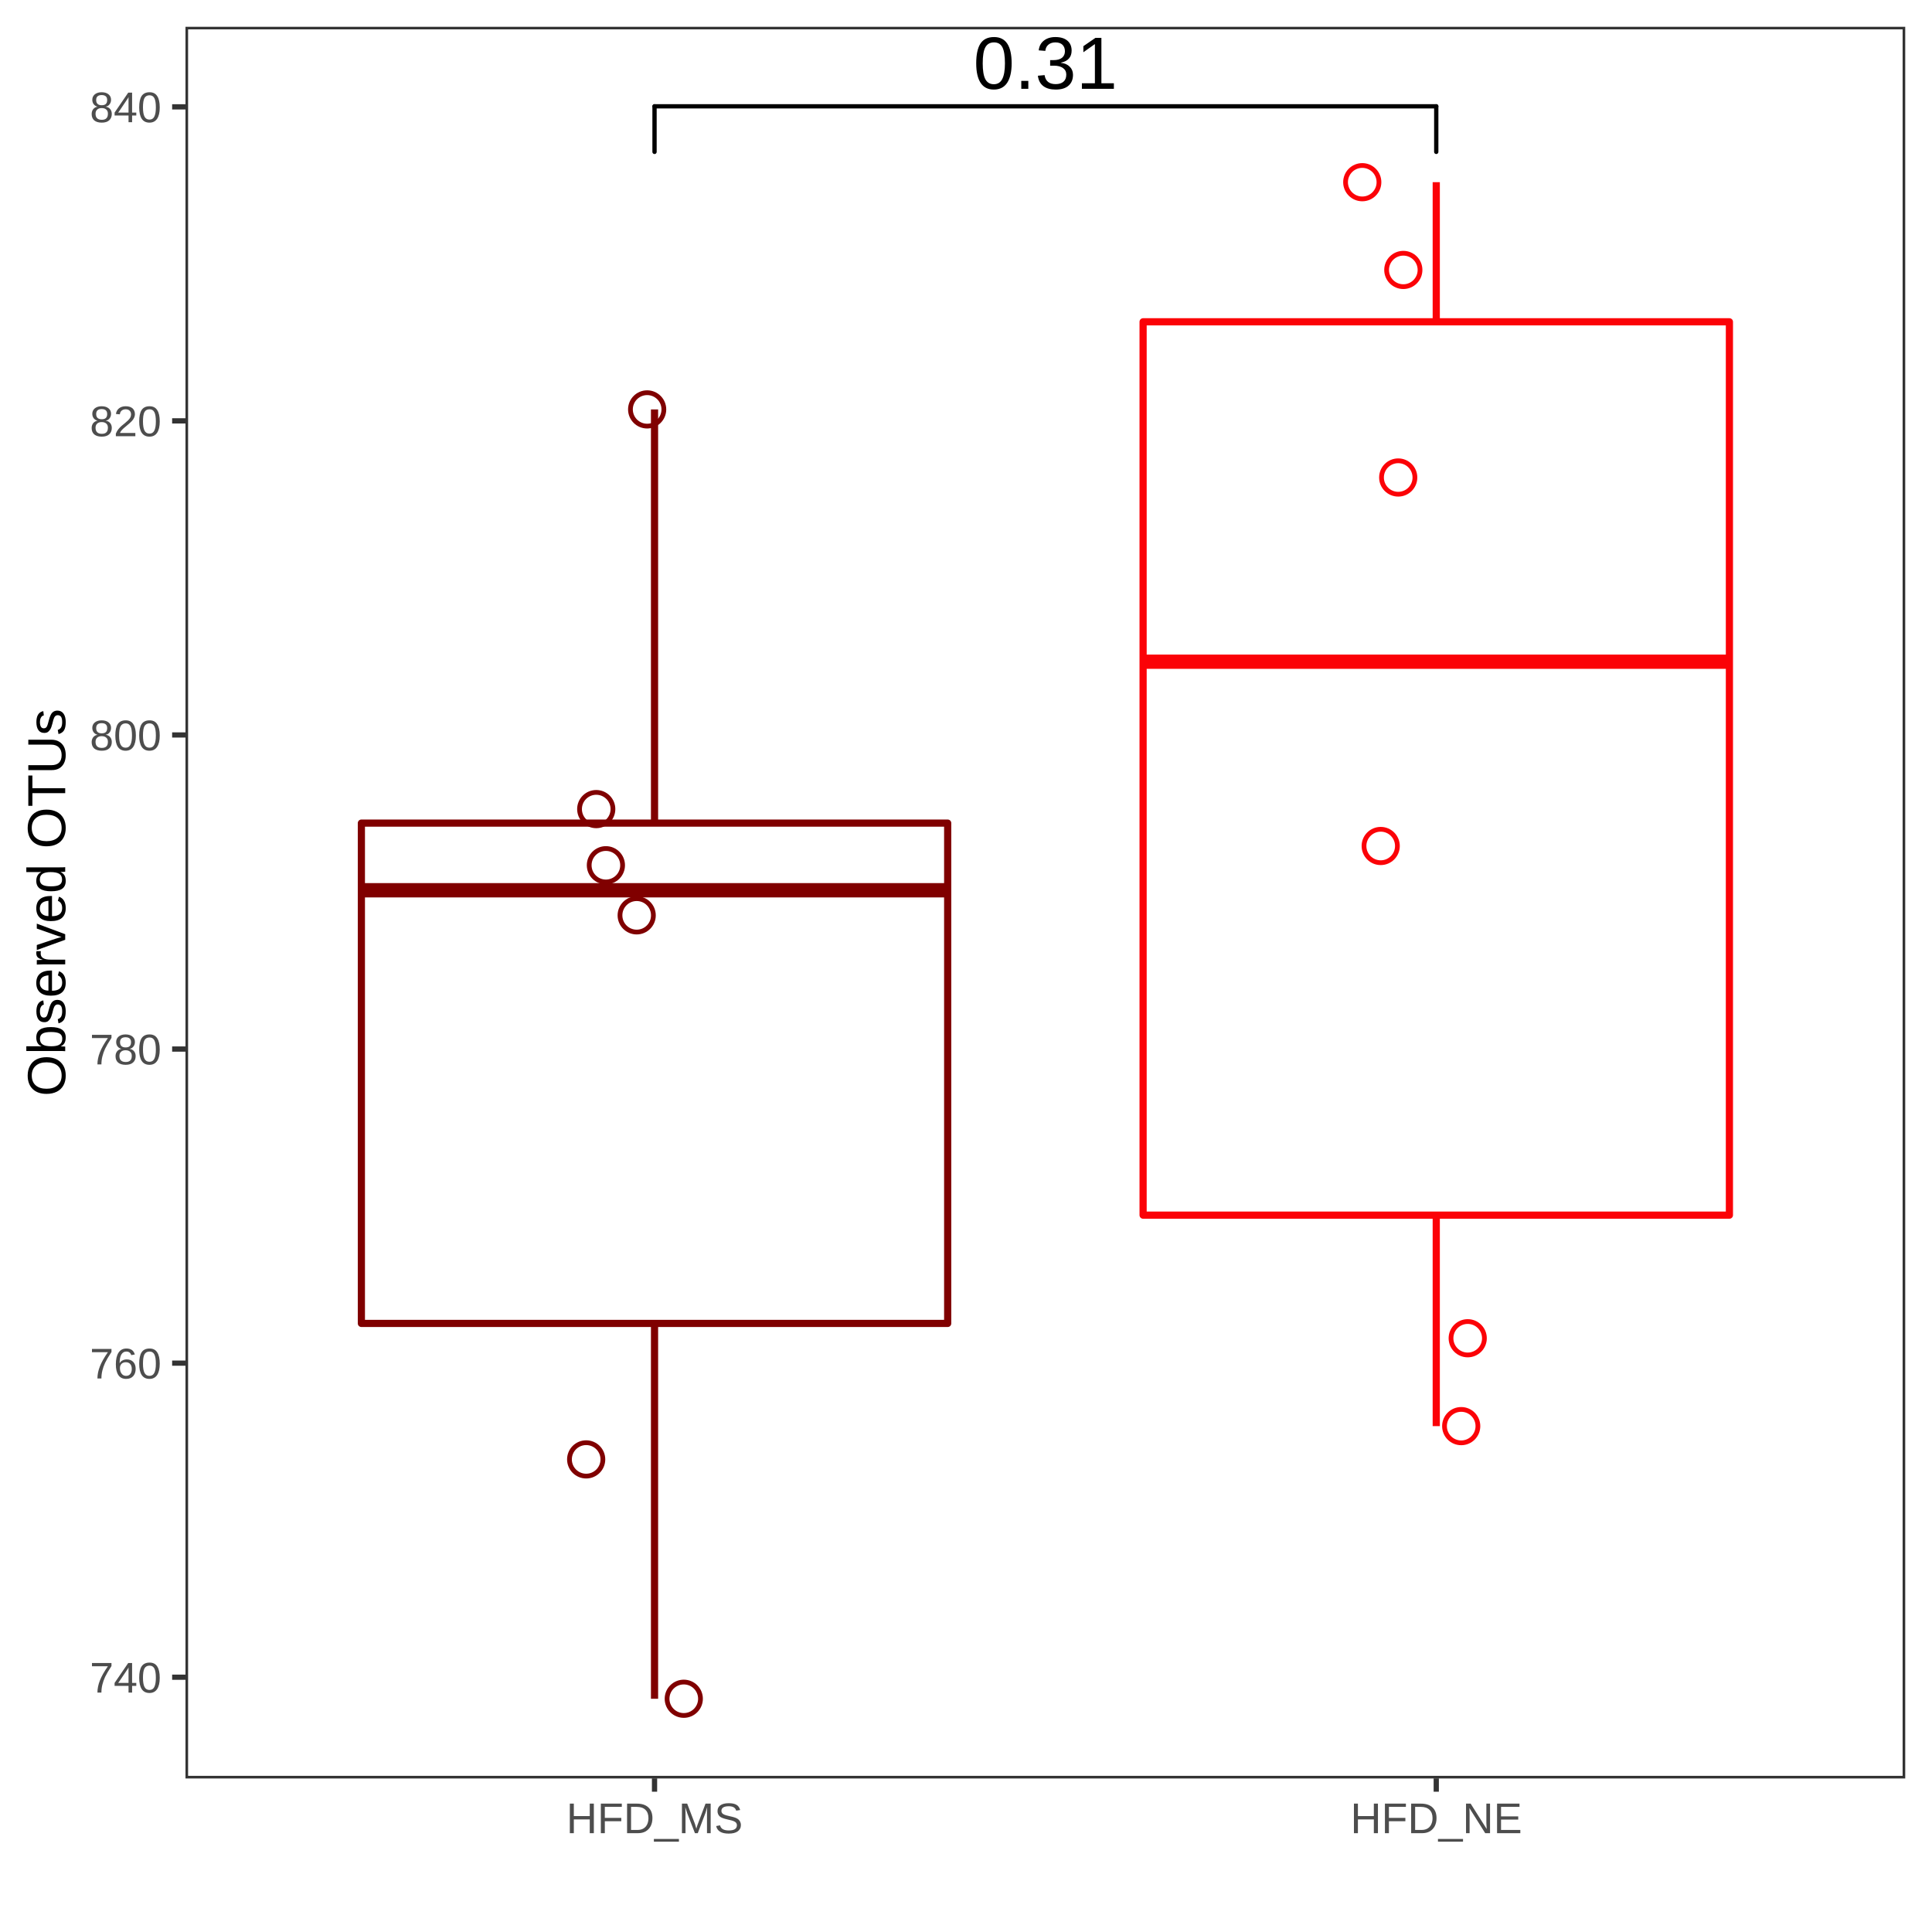
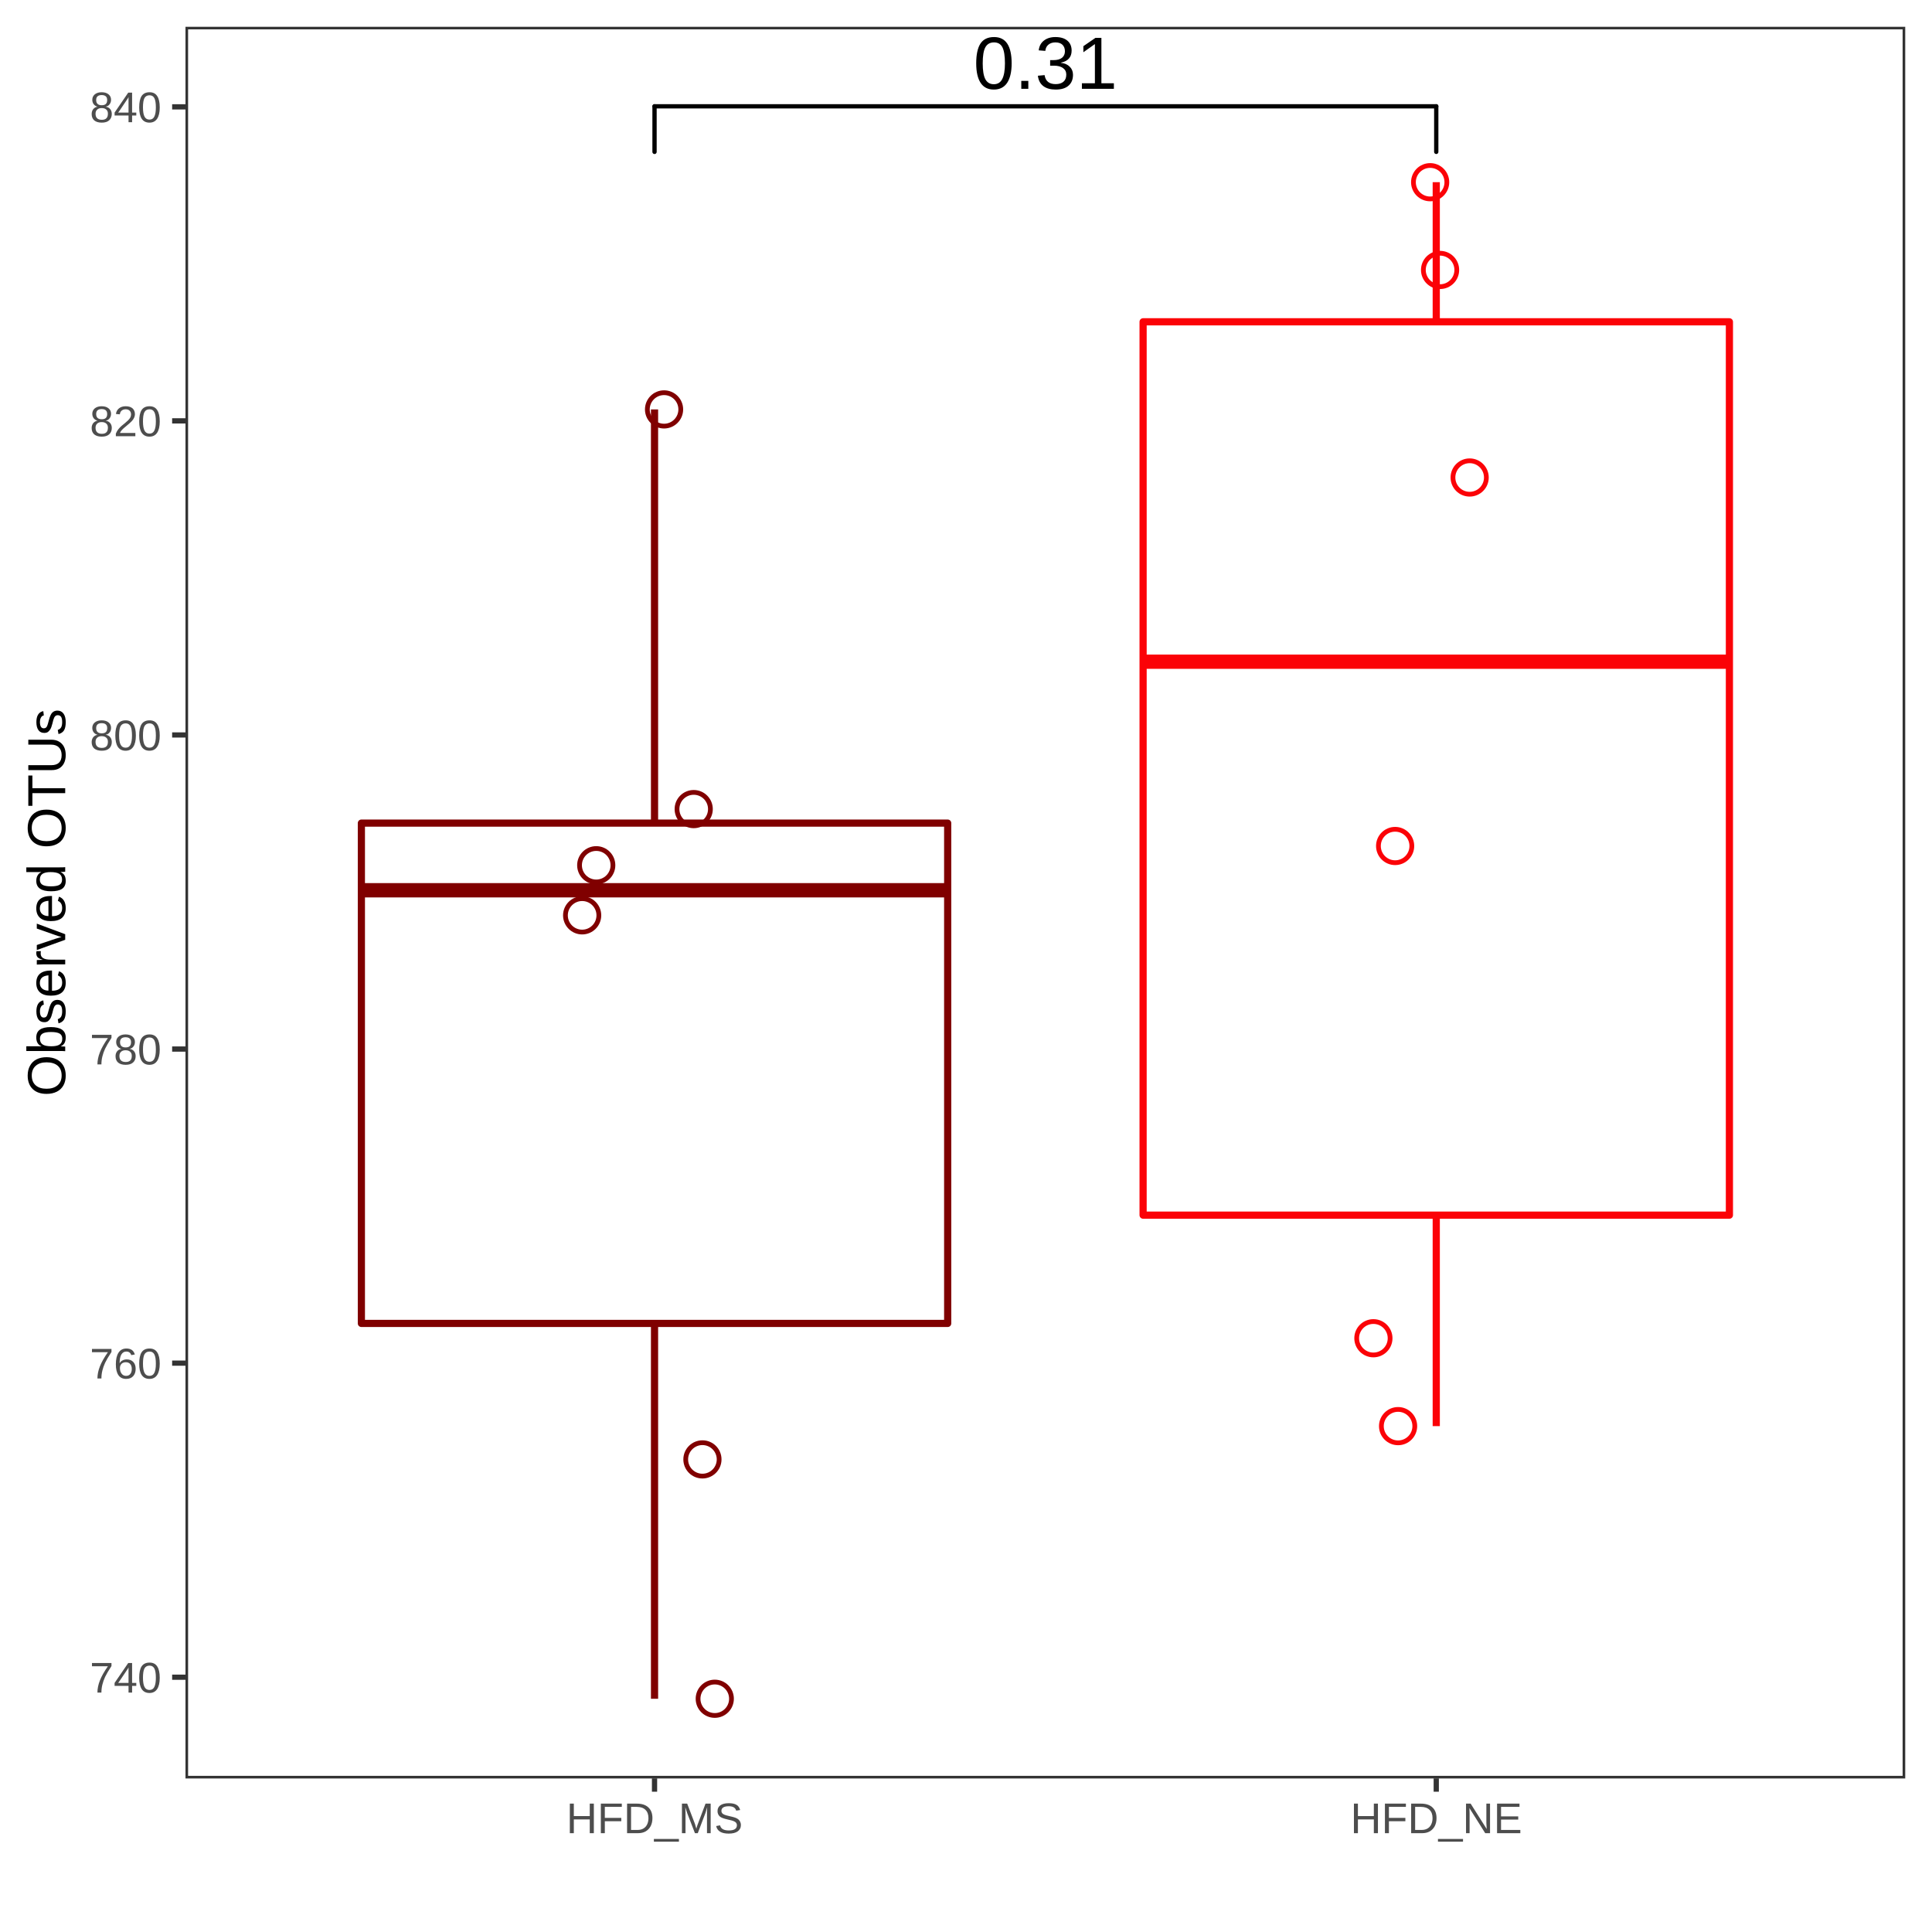
<svg xmlns="http://www.w3.org/2000/svg" class="svglite" width="288.00pt" height="288.00pt" viewBox="0 0 288.00 288.00">
  <defs>
    <style type="text/css">
    .svglite line, .svglite polyline, .svglite polygon, .svglite path, .svglite rect, .svglite circle {
      fill: none;
      stroke: #000000;
      stroke-linecap: round;
      stroke-linejoin: round;
      stroke-miterlimit: 10.00;
    }
    .svglite text {
      white-space: pre;
    }
  </style>
  </defs>
  <rect width="100%" height="100%" style="stroke: none; fill: #FFFFFF;" />
  <defs>
    <clipPath id="cpMC4wMHwyODguMDB8MC4wMHwyODguMDA=">
      <rect x="0.00" y="0.00" width="288.00" height="288.00" />
    </clipPath>
  </defs>
  <g clip-path="url(#cpMC4wMHwyODguMDB8MC4wMHwyODguMDA=)">
    <rect x="0.00" y="0.00" width="288.00" height="288.00" style="stroke-width: 0.78; stroke: #FFFFFF; fill: #FFFFFF;" />
  </g>
  <defs>
    <clipPath id="cpMjcuNjV8Mjg0LjAxfDMuOTl8MjY1LjEw">
      <rect x="27.65" y="3.99" width="256.36" height="261.12" />
    </clipPath>
  </defs>
  <g clip-path="url(#cpMjcuNjV8Mjg0LjAxfDMuOTl8MjY1LjEw)">
    <rect x="27.65" y="3.99" width="256.36" height="261.12" style="stroke-width: 0.78; stroke: none; fill: #FFFFFF;" />
    <line x1="97.57" y1="122.70" x2="97.57" y2="61.03" style="stroke-width: 1.07; stroke: #800000; stroke-linecap: butt;" />
    <line x1="97.57" y1="197.28" x2="97.57" y2="253.23" style="stroke-width: 1.07; stroke: #800000; stroke-linecap: butt;" />
    <polygon points="53.87,122.70 53.87,197.28 141.27,197.28 141.27,122.70 53.87,122.70 " style="stroke-width: 1.07; stroke: #800000; fill: #FFFFFF;" />
    <line x1="53.87" y1="132.71" x2="141.27" y2="132.71" style="stroke-width: 2.13; stroke: #800000; stroke-linecap: butt;" />
    <line x1="214.10" y1="47.97" x2="214.10" y2="27.16" style="stroke-width: 1.07; stroke: #FB0207; stroke-linecap: butt;" />
    <line x1="214.10" y1="181.14" x2="214.10" y2="212.59" style="stroke-width: 1.07; stroke: #FB0207; stroke-linecap: butt;" />
    <polygon points="170.40,47.97 170.40,181.14 257.80,181.14 257.80,47.97 170.40,47.97 " style="stroke-width: 1.07; stroke: #FB0207; fill: #FFFFFF;" />
    <line x1="170.40" y1="98.64" x2="257.80" y2="98.64" style="stroke-width: 2.13; stroke: #FB0207; stroke-linecap: butt;" />
-     <circle cx="90.32" cy="128.98" r="2.49" style="stroke-width: 0.71; stroke: #800000;" />
-     <circle cx="208.43" cy="71.18" r="2.49" style="stroke-width: 0.71; stroke: #FB0207;" />
-     <circle cx="96.47" cy="61.03" r="2.49" style="stroke-width: 0.71; stroke: #800000;" />
-     <circle cx="101.93" cy="253.23" r="2.49" style="stroke-width: 0.71; stroke: #800000;" />
-     <circle cx="94.91" cy="136.45" r="2.49" style="stroke-width: 0.71; stroke: #800000;" />
-     <circle cx="209.19" cy="40.24" r="2.49" style="stroke-width: 0.71; stroke: #FB0207;" />
-     <circle cx="217.82" cy="212.59" r="2.49" style="stroke-width: 0.71; stroke: #FB0207;" />
-     <circle cx="218.79" cy="199.49" r="2.49" style="stroke-width: 0.71; stroke: #FB0207;" />
-     <circle cx="203.07" cy="27.16" r="2.49" style="stroke-width: 0.71; stroke: #FB0207;" />
-     <circle cx="205.82" cy="126.11" r="2.49" style="stroke-width: 0.71; stroke: #FB0207;" />
-     <circle cx="87.38" cy="217.55" r="2.49" style="stroke-width: 0.71; stroke: #800000;" />
-     <circle cx="88.88" cy="120.61" r="2.49" style="stroke-width: 0.71; stroke: #800000;" />
+     <circle cx="88.88" cy="128.98" r="2.49" style="stroke-width: 0.71; stroke: #800000;" />
+     <circle cx="219.08" cy="71.18" r="2.49" style="stroke-width: 0.71; stroke: #FB0207;" />
+     <circle cx="98.99" cy="61.03" r="2.49" style="stroke-width: 0.71; stroke: #800000;" />
+     <circle cx="106.55" cy="253.23" r="2.49" style="stroke-width: 0.71; stroke: #800000;" />
+     <circle cx="86.78" cy="136.45" r="2.49" style="stroke-width: 0.71; stroke: #800000;" />
+     <circle cx="214.67" cy="40.24" r="2.49" style="stroke-width: 0.71; stroke: #FB0207;" />
+     <circle cx="208.41" cy="212.59" r="2.49" style="stroke-width: 0.71; stroke: #FB0207;" />
+     <circle cx="204.73" cy="199.49" r="2.49" style="stroke-width: 0.71; stroke: #FB0207;" />
+     <circle cx="213.19" cy="27.16" r="2.49" style="stroke-width: 0.71; stroke: #FB0207;" />
+     <circle cx="207.97" cy="126.11" r="2.49" style="stroke-width: 0.71; stroke: #FB0207;" />
+     <circle cx="104.71" cy="217.55" r="2.49" style="stroke-width: 0.71; stroke: #800000;" />
+     <circle cx="103.41" cy="120.61" r="2.49" style="stroke-width: 0.71; stroke: #800000;" />
    <text x="155.83" y="13.24" text-anchor="middle" style="font-size: 11.04px; font-family: &quot;Arial&quot;;" textLength="21.47px" lengthAdjust="spacingAndGlyphs">0.31</text>
    <line x1="97.57" y1="22.64" x2="97.57" y2="15.85" style="stroke-width: 0.64;" />
    <line x1="97.57" y1="15.85" x2="214.10" y2="15.85" style="stroke-width: 0.64;" />
    <line x1="214.10" y1="15.85" x2="214.10" y2="22.64" style="stroke-width: 0.64;" />
    <rect x="27.65" y="3.99" width="256.36" height="261.12" style="stroke-width: 0.78; stroke: #333333;" />
  </g>
  <g clip-path="url(#cpMC4wMHwyODguMDB8MC4wMHwyODguMDA=)">
    <text x="24.06" y="252.31" text-anchor="end" style="font-size: 6.40px;fill: #4D4D4D; font-family: &quot;Arial&quot;;" textLength="10.67px" lengthAdjust="spacingAndGlyphs">740</text>
    <text x="24.06" y="205.49" text-anchor="end" style="font-size: 6.40px;fill: #4D4D4D; font-family: &quot;Arial&quot;;" textLength="10.67px" lengthAdjust="spacingAndGlyphs">760</text>
    <text x="24.06" y="158.67" text-anchor="end" style="font-size: 6.40px;fill: #4D4D4D; font-family: &quot;Arial&quot;;" textLength="10.67px" lengthAdjust="spacingAndGlyphs">780</text>
    <text x="24.06" y="111.85" text-anchor="end" style="font-size: 6.40px;fill: #4D4D4D; font-family: &quot;Arial&quot;;" textLength="10.67px" lengthAdjust="spacingAndGlyphs">800</text>
    <text x="24.06" y="65.03" text-anchor="end" style="font-size: 6.40px;fill: #4D4D4D; font-family: &quot;Arial&quot;;" textLength="10.67px" lengthAdjust="spacingAndGlyphs">820</text>
    <text x="24.06" y="18.22" text-anchor="end" style="font-size: 6.40px;fill: #4D4D4D; font-family: &quot;Arial&quot;;" textLength="10.67px" lengthAdjust="spacingAndGlyphs">840</text>
    <polyline points="25.66,250.02 27.65,250.02 " style="stroke-width: 0.78; stroke: #333333; stroke-linecap: butt;" />
    <polyline points="25.66,203.20 27.65,203.20 " style="stroke-width: 0.78; stroke: #333333; stroke-linecap: butt;" />
    <polyline points="25.66,156.38 27.65,156.38 " style="stroke-width: 0.78; stroke: #333333; stroke-linecap: butt;" />
    <polyline points="25.66,109.56 27.65,109.56 " style="stroke-width: 0.78; stroke: #333333; stroke-linecap: butt;" />
    <polyline points="25.66,62.74 27.65,62.74 " style="stroke-width: 0.78; stroke: #333333; stroke-linecap: butt;" />
    <polyline points="25.66,15.93 27.65,15.93 " style="stroke-width: 0.78; stroke: #333333; stroke-linecap: butt;" />
    <polyline points="97.57,267.09 97.57,265.10 " style="stroke-width: 0.78; stroke: #333333; stroke-linecap: butt;" />
    <polyline points="214.10,267.09 214.10,265.10 " style="stroke-width: 0.78; stroke: #333333; stroke-linecap: butt;" />
    <text x="97.57" y="273.27" text-anchor="middle" style="font-size: 6.40px;fill: #4D4D4D; font-family: &quot;Arial&quot;;" textLength="26.28px" lengthAdjust="spacingAndGlyphs">HFD_MS</text>
    <text x="214.10" y="273.27" text-anchor="middle" style="font-size: 6.40px;fill: #4D4D4D; font-family: &quot;Arial&quot;;" textLength="25.57px" lengthAdjust="spacingAndGlyphs">HFD_NE</text>
    <text transform="translate(9.72,134.54) rotate(-90)" text-anchor="middle" style="font-size: 8.00px; font-family: &quot;Arial&quot;;" textLength="57.80px" lengthAdjust="spacingAndGlyphs">Observed OTUs</text>
  </g>
</svg>
